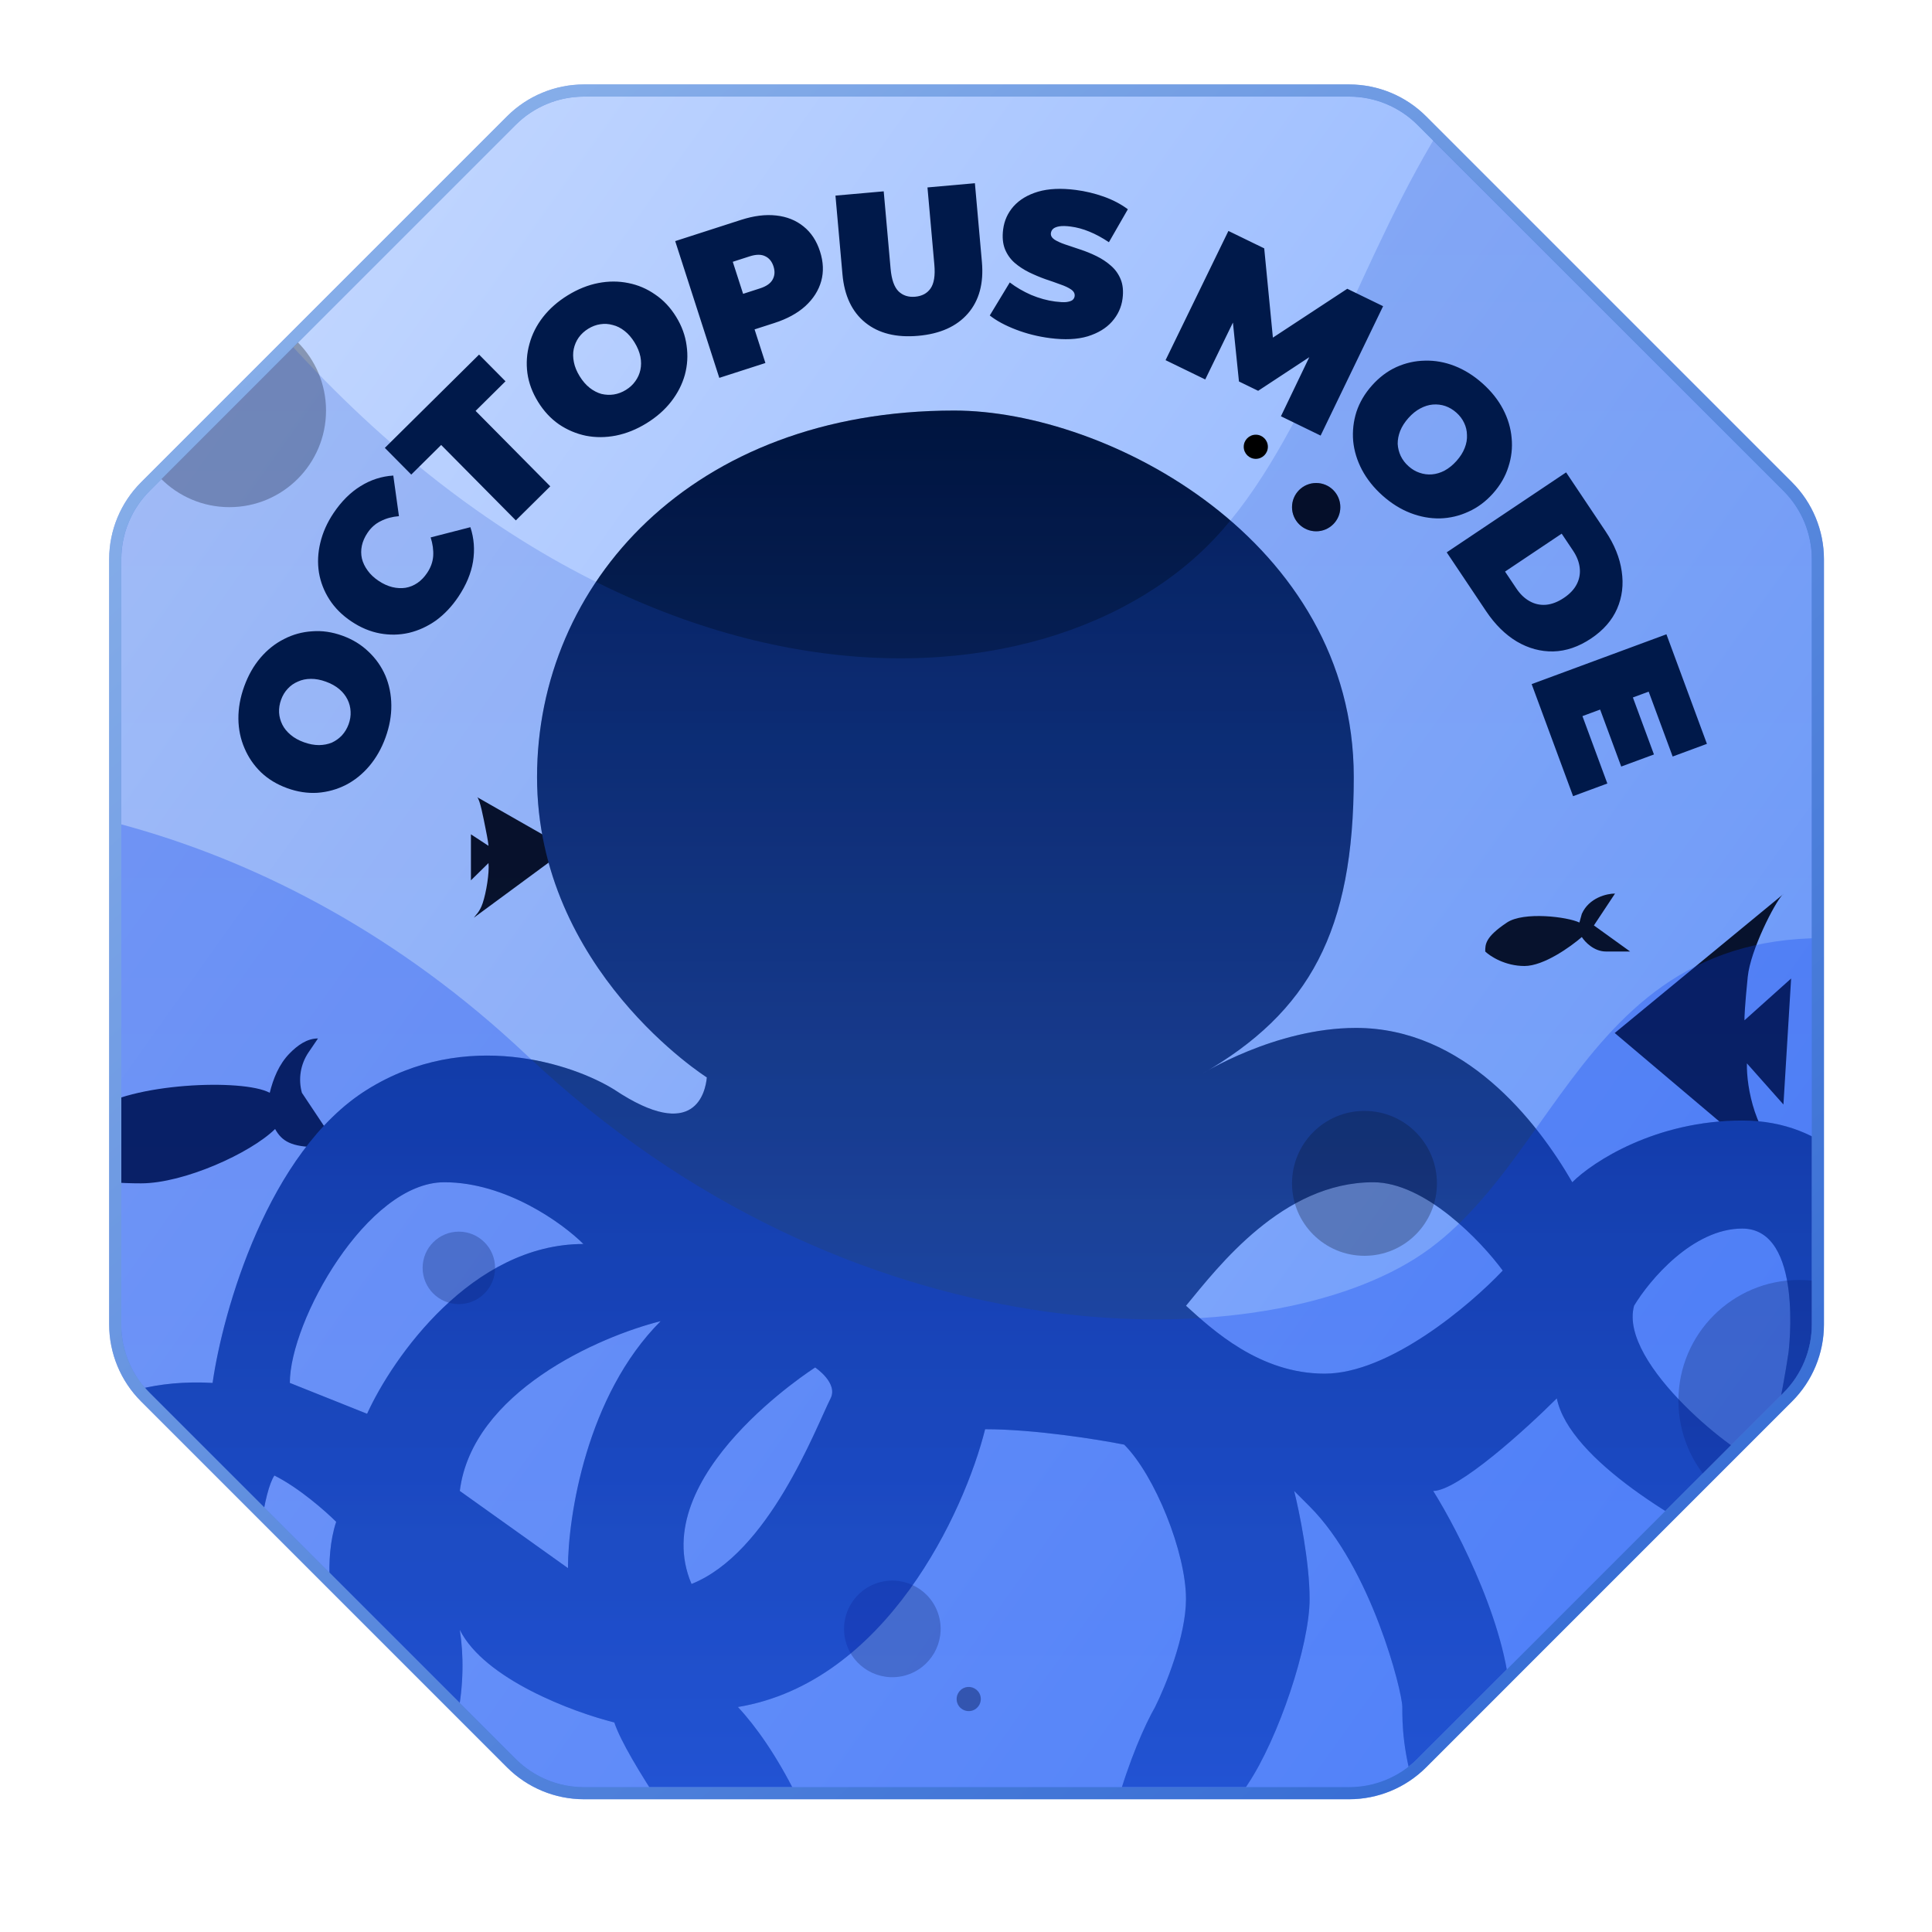
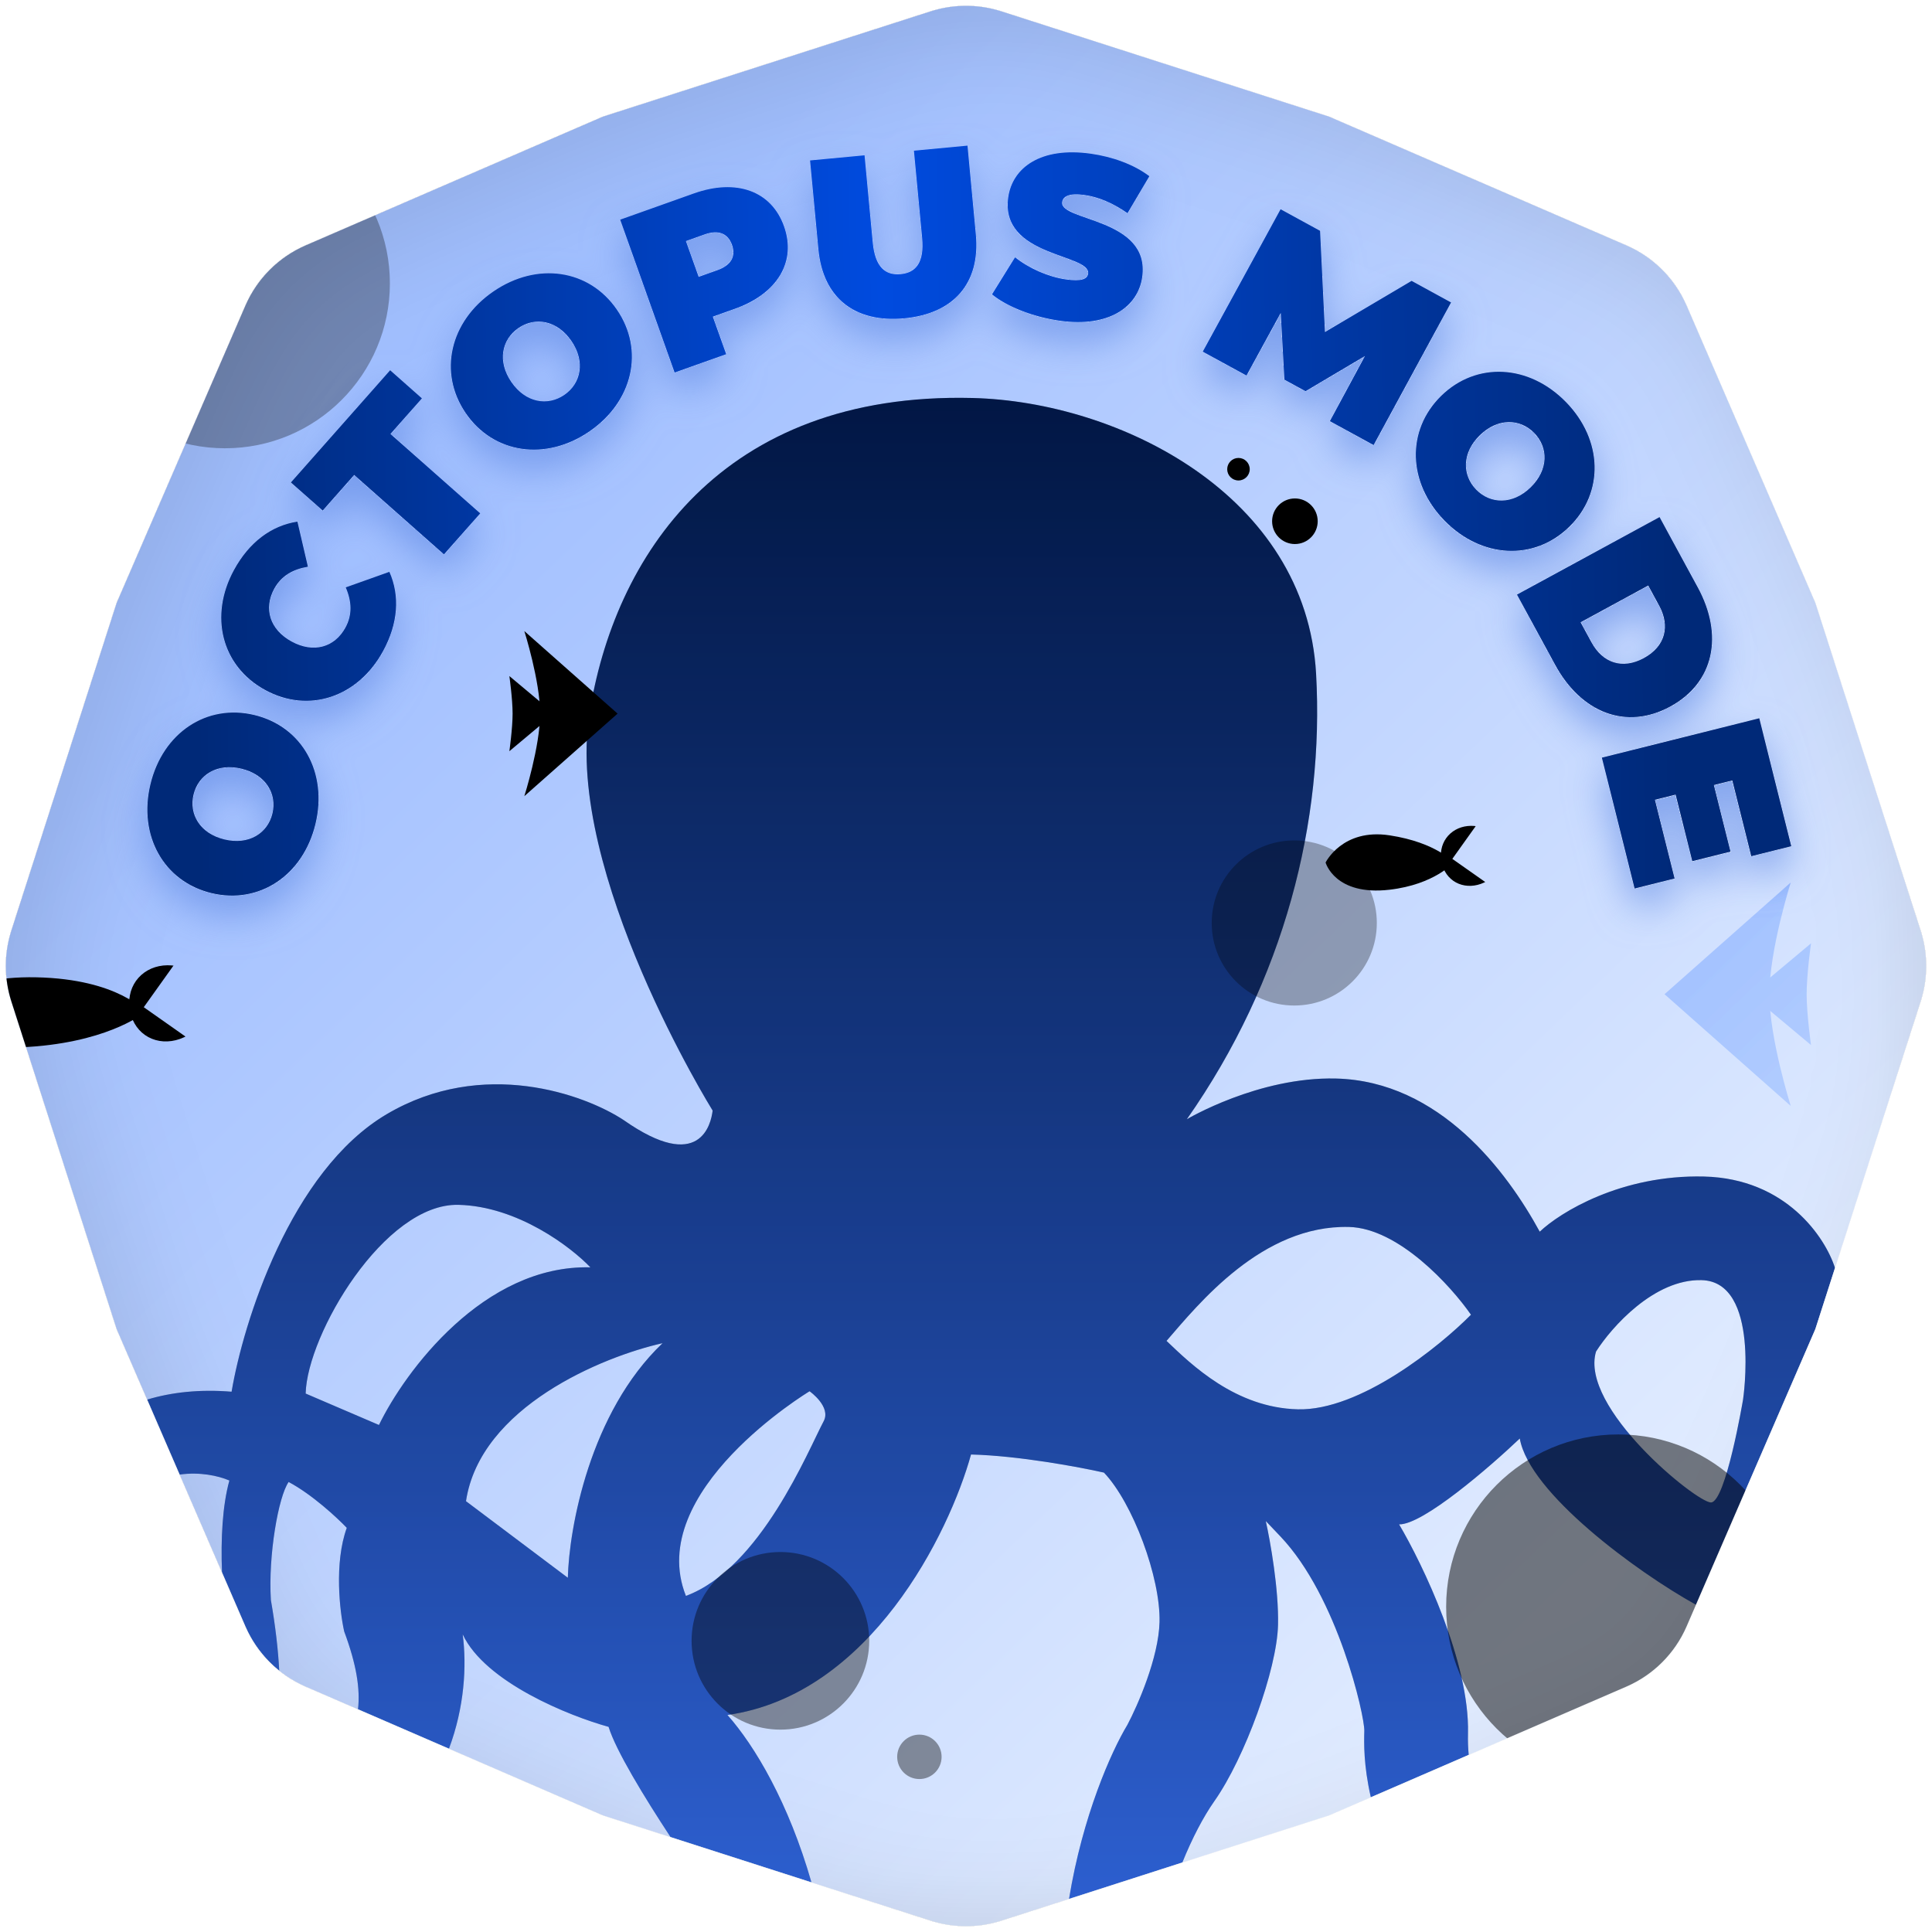
- <svg xmlns="http://www.w3.org/2000/svg" width="120" height="120" viewBox="0 0 120 120" fill="none">
-   <path d="M112.912 82.265C112.912 83.956 112.24 85.579 111.044 86.774L88.31 109.509C87.114 110.705 85.491 111.377 83.8 111.377L36.27 111.377C34.579 111.377 32.957 110.705 31.761 109.509L9.026 86.774C7.83 85.579 7.158 83.956 7.158 82.265L7.158 34.735C7.158 33.044 7.83 31.422 9.026 30.226L31.761 7.491C32.957 6.295 34.579 5.623 36.27 5.623L83.8 5.623C85.491 5.623 87.114 6.295 88.31 7.491L111.044 30.226C112.24 31.422 112.912 33.044 112.912 34.735L112.912 82.265Z" fill="url(#paint0_linear_2729_13445)" />
-   <path d="M112.912 82.265C112.912 83.956 112.24 85.579 111.044 86.774L88.31 109.509C87.114 110.705 85.491 111.377 83.8 111.377L36.27 111.377C34.579 111.377 32.957 110.705 31.761 109.509L9.026 86.774C7.83 85.579 7.158 83.956 7.158 82.265L7.158 34.735C7.158 33.044 7.83 31.422 9.026 30.226L31.761 7.491C32.957 6.295 34.579 5.623 36.27 5.623L83.8 5.623C85.491 5.623 87.114 6.295 88.31 7.491L111.044 30.226C112.24 31.422 112.912 33.044 112.912 34.735L112.912 82.265Z" stroke="#2F66D2" stroke-width="0.754" />
-   <path d="M112.912 82.265C112.912 83.956 112.24 85.579 111.044 86.774L88.31 109.509C87.114 110.705 85.491 111.377 83.8 111.377L36.27 111.377C34.579 111.377 32.957 110.705 31.761 109.509L9.026 86.774C7.83 85.579 7.158 83.956 7.158 82.265L7.158 34.735C7.158 33.044 7.83 31.422 9.026 30.226L31.761 7.491C32.957 6.295 34.579 5.623 36.27 5.623L83.8 5.623C85.491 5.623 87.114 6.295 88.31 7.491L111.044 30.226C112.24 31.422 112.912 33.044 112.912 34.735L112.912 82.265Z" stroke="url(#paint1_linear_2729_13445)" stroke-opacity="0.5" stroke-width="0.754" />
-   <mask id="mask0_2729_13445" style="mask-type:alpha" maskUnits="userSpaceOnUse" x="7" y="6" width="106" height="105">
-     <path d="M112.535 82.265C112.535 83.856 111.903 85.382 110.778 86.507L88.043 109.243C86.917 110.368 85.391 111 83.8 111L36.27 111C34.679 111 33.153 110.368 32.028 109.243L9.293 86.507C8.167 85.382 7.535 83.856 7.535 82.265L7.535 34.735C7.535 33.144 8.167 31.618 9.293 30.493L32.028 7.757C33.153 6.632 34.679 6 36.27 6L83.8 6C85.391 6 86.917 6.632 88.043 7.757L110.778 30.493C111.903 31.618 112.535 33.144 112.535 34.735L112.535 82.265Z" fill="url(#paint2_linear_2729_13445)" />
+ <svg xmlns="http://www.w3.org/2000/svg" width="200" height="200" viewBox="0 0 200 200" fill="none">
+   <g filter="url(#filter0_i_7931_2013)">
+     <path d="M96.329 1.18C98.716 0.413 101.284 0.413 103.671 1.18L137.59 12.079L168.354 25.403C171.153 26.615 173.385 28.847 174.597 31.645L187.921 62.41L198.82 96.329C199.587 98.716 199.587 101.284 198.82 103.671L187.921 137.59L174.597 168.354C173.385 171.153 171.153 173.385 168.354 174.597L137.59 187.921L103.671 198.82C101.284 199.587 98.716 199.587 96.329 198.82L62.41 187.921L31.645 174.597C28.847 173.385 26.615 171.153 25.403 168.354L12.079 137.59L1.18 103.671C0.413 101.284 0.413 98.716 1.18 96.329L12.079 62.41L25.403 31.645C26.615 28.847 28.847 26.615 31.645 25.403L62.41 12.079L96.329 1.18Z" fill="url(#paint0_linear_7931_2013)" />
+   </g>
+   <mask id="mask0_7931_2013" style="mask-type:alpha" maskUnits="userSpaceOnUse" x="0" y="0" width="200" height="200">
+     <path d="M96.329 1.18C98.716 0.413 101.284 0.413 103.671 1.18L137.59 12.079L168.354 25.403C171.153 26.615 173.385 28.847 174.597 31.645L187.921 62.41L198.82 96.329C199.587 98.716 199.587 101.284 198.82 103.671L187.921 137.59L174.597 168.354C173.385 171.153 171.153 173.385 168.354 174.597L137.59 187.921L103.671 198.82C101.284 199.587 98.716 199.587 96.329 198.82L62.41 187.921L31.645 174.597C28.847 173.385 26.615 171.153 25.403 168.354L12.079 137.59L1.18 103.671C0.413 101.284 0.413 98.716 1.18 96.329L12.079 62.41L25.403 31.645C26.615 28.847 28.847 26.615 31.645 25.403L62.41 12.079L96.329 1.18Z" fill="url(#paint1_linear_7931_2013)" />
  </mask>
-   <g mask="url(#mask0_2729_13445)">
-     <path d="M29.614 49.5C29.621 49.502 29.628 49.507 29.636 49.513L35.25 52.714L29.432 57C29.553 56.821 29.796 56.643 29.977 56.107C30.207 55.429 30.401 54.202 30.341 53.607L29.25 54.679V51.821L30.341 52.536C30.341 52.476 30.305 52.179 30.159 51.464C30.02 50.779 29.813 49.655 29.636 49.513L29.614 49.5Z" fill="black" style="mix-blend-mode:overlay" />
-     <path d="M110.785 55.52C110.763 55.53 110.737 55.552 110.706 55.585L100.292 64.162L112.194 74.225C111.933 73.792 112.031 72.811 111.009 72.055C109.02 70.583 108.47 67.541 108.504 66.048L110.773 68.603L111.25 60.776L108.353 63.373C108.344 63.225 108.373 62.477 108.555 60.678C108.726 58.991 110.235 56.079 110.706 55.585L110.785 55.52Z" fill="black" style="mix-blend-mode:overlay" />
-     <g style="mix-blend-mode:overlay">
-       <path d="M93.6 57.3C94.638 56.608 97.35 56.94 98.1 57.3L98.25 56.76C98.7 55.752 99.812 55.5 100.312 55.5L99 57.48L101.25 59.1H99.75C99 59.1 98.438 58.5 98.25 58.2C97.562 58.8 95.888 60 94.688 60C93.487 60 92.562 59.4 92.25 59.1C92.25 58.65 92.25 58.2 93.6 57.3Z" fill="black" />
+   <g mask="url(#mask0_7931_2013)">
+     <path d="M100.675 41.2C115.916 41.58 135.204 51.279 136.241 69.746C137.098 85.004 132.982 101.426 122.861 115.865C122.861 115.865 130.26 111.451 138.308 111.65C149.039 111.918 156.004 121.288 159.393 127.504C161.489 125.512 167.825 121.582 176.41 121.795C184.925 122.007 188.968 128.14 189.956 131.254L187.921 137.59L175.564 166.12C169.434 162.721 158.312 154.557 157.327 148.914C154.186 151.901 147.288 157.859 144.833 157.802C147.287 161.951 152.148 172.087 151.966 179.44C151.946 180.223 151.973 180.963 152.039 181.662L141.908 186.05C141.146 182.714 141.202 180.43 141.233 179.174C141.271 177.642 138.508 165.31 132.528 159.029L131.033 157.459C131.494 159.515 132.392 164.544 132.301 168.221C132.187 172.817 128.891 181.933 125.711 186.453C124.572 188.072 123.418 190.281 122.397 192.802L110.668 196.571C112.066 187.989 115.048 181.297 116.702 178.564C117.775 176.547 119.943 171.593 120.034 167.917C120.148 163.321 117.272 155.585 114.282 152.444C111.74 151.87 105.428 150.691 100.521 150.569C98.274 158.689 90.083 175.449 75.305 177.536C78.147 180.735 81.652 186.656 84 194.858L69.414 190.171C66.657 185.98 63.743 181.188 63.001 178.764C58.938 177.641 50.229 174.153 47.898 169.19C48.328 172.437 48.081 176.745 46.476 181.02L37.062 176.943C37.298 174.823 36.907 172.318 35.631 168.886C35.171 166.83 34.58 161.808 35.898 158.162C34.901 157.115 32.301 154.701 29.879 153.414C28.819 154.922 27.755 161.015 28.041 165.632C28.511 168.327 28.797 170.829 28.905 172.942C27.395 171.73 26.185 170.161 25.402 168.354L22.984 162.772C22.846 159.311 23.027 155.861 23.746 153.262C22.583 152.763 20.684 152.356 18.599 152.646L15.238 144.886C17.777 144.118 20.675 143.804 23.975 144.069C25.174 136.945 30.065 121.226 40.029 115.342C49.994 109.459 60.536 113.295 64.561 115.95C72.477 121.511 73.612 116.343 73.772 114.964C73.751 114.93 58.482 90.344 61 74.025C63.52 57.695 74.612 40.553 100.675 41.2ZM83.808 144.022C83.707 144.083 66.689 154.361 71.006 165.208C78.749 162.335 83.656 150.15 85.266 147.124C86.06 145.628 83.856 144.057 83.808 144.022ZM68.59 139.045C62.419 140.425 49.71 145.628 48.239 155.402L58.782 163.329C58.909 158.222 61.048 146.216 68.59 139.045ZM176.144 132.519C171.238 132.397 166.817 137.397 165.221 139.912C163.486 145.703 175.573 155.499 177.106 155.537C178.634 155.572 180.427 144.964 180.439 144.89C180.444 144.857 182.268 132.671 176.144 132.519ZM47.467 124.724C39.801 124.534 31.793 138.132 31.641 144.26L39.23 147.514C41.926 141.959 50.075 130.92 61.114 131.194C59.121 129.101 53.599 124.876 47.467 124.724ZM139.644 127.014C130.649 126.79 124.067 134.99 120.758 138.808C123.375 141.31 127.927 145.731 134.351 145.892C140.775 146.051 148.978 139.43 152.275 136.1C150.206 133.124 144.783 127.142 139.644 127.014Z" fill="url(#paint2_linear_7931_2013)" />
+     <path d="M100.675 41.2C115.916 41.58 135.204 51.279 136.241 69.746C137.098 85.004 132.982 101.426 122.861 115.865C122.861 115.865 130.26 111.451 138.308 111.65C149.039 111.918 156.004 121.288 159.393 127.504C161.489 125.512 167.825 121.582 176.41 121.795C184.925 122.007 188.968 128.14 189.956 131.254L187.921 137.59L175.564 166.12C169.434 162.721 158.312 154.557 157.327 148.914C154.186 151.901 147.288 157.859 144.833 157.802C147.287 161.951 152.148 172.087 151.966 179.44C151.946 180.223 151.973 180.963 152.039 181.662L141.908 186.05C141.146 182.714 141.202 180.43 141.233 179.174C141.271 177.642 138.508 165.31 132.528 159.029L131.033 157.459C131.494 159.515 132.392 164.544 132.301 168.221C132.187 172.817 128.891 181.933 125.711 186.453C124.572 188.072 123.418 190.281 122.397 192.802L110.668 196.571C112.066 187.989 115.048 181.297 116.702 178.564C117.775 176.547 119.943 171.593 120.034 167.917C120.148 163.321 117.272 155.585 114.282 152.444C111.74 151.87 105.428 150.691 100.521 150.569C98.274 158.689 90.083 175.449 75.305 177.536C78.147 180.735 81.652 186.656 84 194.858L69.414 190.171C66.657 185.98 63.743 181.188 63.001 178.764C58.938 177.641 50.229 174.153 47.898 169.19C48.328 172.437 48.081 176.745 46.476 181.02L37.062 176.943C37.298 174.823 36.907 172.318 35.631 168.886C35.171 166.83 34.58 161.808 35.898 158.162C34.901 157.115 32.301 154.701 29.879 153.414C28.819 154.922 27.755 161.015 28.041 165.632C28.511 168.327 28.797 170.829 28.905 172.942C27.395 171.73 26.185 170.161 25.402 168.354L22.984 162.772C22.846 159.311 23.027 155.861 23.746 153.262C22.583 152.763 20.684 152.356 18.599 152.646L15.238 144.886C17.777 144.118 20.675 143.804 23.975 144.069C25.174 136.945 30.065 121.226 40.029 115.342C49.994 109.459 60.536 113.295 64.561 115.95C72.477 121.511 73.612 116.343 73.772 114.964C73.751 114.93 58.482 90.344 61 74.025C63.52 57.695 74.612 40.553 100.675 41.2ZM83.808 144.022C83.707 144.083 66.689 154.361 71.006 165.208C78.749 162.335 83.656 150.15 85.266 147.124C86.06 145.628 83.856 144.057 83.808 144.022ZM68.59 139.045C62.419 140.425 49.71 145.628 48.239 155.402L58.782 163.329C58.909 158.222 61.048 146.216 68.59 139.045ZM176.144 132.519C171.238 132.397 166.817 137.397 165.221 139.912C163.486 145.703 175.573 155.499 177.106 155.537C178.634 155.572 180.427 144.964 180.439 144.89C180.444 144.857 182.268 132.671 176.144 132.519ZM47.467 124.724C39.801 124.534 31.793 138.132 31.641 144.26L39.23 147.514C41.926 141.959 50.075 130.92 61.114 131.194C59.121 129.101 53.599 124.876 47.467 124.724ZM139.644 127.014C130.649 126.79 124.067 134.99 120.758 138.808C123.375 141.31 127.927 145.731 134.351 145.892C140.775 146.051 148.978 139.43 152.275 136.1C150.206 133.124 144.783 127.142 139.644 127.014Z" fill="black" fill-opacity="0.2" style="mix-blend-mode:soft-light" />
+     <g filter="url(#filter1_d_7931_2013)">
+       <path d="M32.656 85.295C31.374 90.615 26.842 93.645 21.895 92.453C16.949 91.261 14.295 86.499 15.577 81.179C16.859 75.859 21.391 72.829 26.338 74.021C31.284 75.213 33.938 79.975 32.656 85.295ZM28.2 84.221C28.689 82.191 27.543 80.187 24.999 79.574C22.456 78.961 20.523 80.223 20.033 82.253C19.544 84.283 20.691 86.287 23.234 86.9C25.777 87.513 27.71 86.251 28.2 84.221ZM39.644 67.421C37.055 72.16 31.976 73.898 27.448 71.424C22.92 68.951 21.638 63.738 24.227 58.999C25.803 56.113 28.099 54.414 30.788 53.996L31.875 58.665C30.308 58.93 29.112 59.617 28.387 60.944C27.26 63.008 27.933 65.18 30.186 66.412C32.44 67.643 34.632 67.035 35.759 64.971C36.484 63.644 36.416 62.267 35.792 60.805L40.308 59.197C41.41 61.686 41.22 64.536 39.644 67.421ZM45.959 57.386L36.665 49.166L33.406 52.851L30.116 49.941L40.388 38.328L43.678 41.238L40.418 44.923L49.712 53.144L45.959 57.386ZM61.011 44.662C56.499 47.757 51.103 46.977 48.225 42.781C45.346 38.586 46.56 33.271 51.073 30.175C55.585 27.079 60.981 27.86 63.859 32.055C66.737 36.251 65.523 41.566 61.011 44.662ZM58.418 40.882C60.14 39.7 60.629 37.444 59.149 35.287C57.669 33.13 55.388 32.774 53.666 33.955C51.944 35.136 51.455 37.393 52.935 39.55C54.415 41.707 56.696 42.063 58.418 40.882ZM71.822 20.027C76.231 18.457 79.856 19.765 81.16 23.428C82.464 27.091 80.481 30.395 76.072 31.965L73.789 32.778L75.173 36.667L69.837 38.566L64.203 22.739L71.822 20.027ZM74.268 27.971C75.738 27.447 76.189 26.497 75.779 25.344C75.368 24.191 74.418 23.739 72.948 24.262L71.004 24.955L72.324 28.663L74.268 27.971ZM93.614 32.951C88.477 33.434 85.194 30.826 84.722 25.808L83.858 16.608L89.497 16.078L90.346 25.11C90.586 27.667 91.656 28.531 93.233 28.383C94.81 28.234 95.7 27.186 95.459 24.63L94.61 15.598L100.154 15.076L101.019 24.276C101.49 29.294 98.751 32.468 93.614 32.951ZM109.704 33.2C106.924 32.809 104.216 31.726 102.696 30.471L105.077 26.637C106.515 27.784 108.523 28.672 110.353 28.929C111.945 29.153 112.563 28.9 112.643 28.33C112.936 26.238 103.502 26.633 104.373 20.43C104.807 17.341 107.752 15.185 112.909 15.91C115.143 16.224 117.382 17.023 118.98 18.241L116.721 22.068C115.198 21.006 113.71 20.385 112.261 20.181C110.621 19.951 110.031 20.353 109.951 20.923C109.67 22.919 119.102 22.548 118.24 28.68C117.813 31.722 114.862 33.925 109.704 33.2ZM142.197 46.072L137.669 43.597L141.3 36.856L135.152 40.497L132.961 39.3L132.582 32.391L129.035 38.876L124.508 36.401L132.567 21.66L136.653 23.894L137.159 34.374L146.129 29.075L150.214 31.309L142.197 46.072ZM149.538 53.895C145.714 49.981 145.556 44.531 149.195 40.975C152.834 37.419 158.279 37.703 162.103 41.616C165.928 45.53 166.085 50.98 162.446 54.536C158.807 58.092 153.362 57.808 149.538 53.895ZM152.817 50.691C154.276 52.184 156.583 52.279 158.454 50.45C160.325 48.622 160.284 46.313 158.825 44.82C157.365 43.327 155.058 43.232 153.187 45.06C151.316 46.889 151.357 49.197 152.817 50.691ZM157.037 61.553L171.797 53.529L175.752 60.803C178.434 65.737 177.476 70.656 172.9 73.144C168.325 75.631 163.675 73.761 160.992 68.827L157.037 61.553ZM163.622 64.42L164.757 66.507C165.892 68.595 167.916 69.352 170.172 68.126C172.428 66.899 172.892 64.789 171.758 62.701L170.623 60.614L163.622 64.42ZM171.318 82.795L173.356 90.944L169.212 91.981L165.823 78.43L182.121 74.354L185.434 87.602L181.29 88.638L179.328 80.792L177.419 81.27L179.142 88.161L175.184 89.151L173.46 82.26L171.318 82.795Z" fill="url(#paint3_linear_7931_2013)" />
    </g>
    <g style="mix-blend-mode:overlay">
-       <circle cx="81.75" cy="31.5" r="1.5" fill="black" />
+       <path d="M63.932 73.874L54.278 65.328C54.278 65.328 55.911 70.476 55.911 73.874C55.911 77.272 54.278 82.42 54.278 82.42L63.932 73.874Z" fill="black" />
+       <path d="M57.376 73.875L52.73 69.986C52.73 69.986 53.064 72.35 53.064 73.875C53.064 75.399 52.73 77.764 52.73 77.764L57.376 73.875Z" fill="black" />
+     </g>
+     <circle cx="23.293" cy="29.337" r="17.068" fill="black" fill-opacity="0.3" />
+     <circle cx="80.787" cy="169.858" r="9.194" fill="black" fill-opacity="0.4" />
+     <circle cx="133.982" cy="95.546" r="8.546" fill="black" fill-opacity="0.3" />
+     <circle cx="134.048" cy="53.959" r="2.36" fill="black" />
+     <circle cx="128.206" cy="48.572" r="1.166" fill="black" />
+     <circle cx="95.175" cy="181.867" r="2.299" fill="black" fill-opacity="0.4" />
+     <circle cx="167.542" cy="166.329" r="17.837" fill="black" fill-opacity="0.5" />
+     <g style="mix-blend-mode:overlay">
+       <path d="M150.479 89.288C150.479 89.288 148.513 91.559 143.852 92.103C138.182 92.764 137.225 89.288 137.225 89.288C137.225 89.288 138.961 85.725 143.852 86.474C148.743 87.222 150.479 89.288 150.479 89.288Z" fill="black" />
+       <mask id="mask1_7931_2013" style="mask-type:alpha" maskUnits="userSpaceOnUse" x="145" y="82" width="10" height="11">
+         <path d="M145.814 91.376L152.206 82.42L154.042 83.73L147.65 92.686L145.814 91.376Z" fill="black" />
+       </mask>
+       <g mask="url(#mask1_7931_2013)">
+         <path d="M154.606 86.245C153.811 85.677 152.848 85.413 151.93 85.51C151.012 85.607 150.214 86.058 149.71 86.763C149.207 87.468 149.041 88.369 149.247 89.269C149.454 90.169 150.017 90.993 150.812 91.561L152.709 88.903L154.606 86.245Z" fill="black" />
+       </g>
+       <mask id="mask2_7931_2013" style="mask-type:alpha" maskUnits="userSpaceOnUse" x="145" y="86" width="11" height="9">
+         <path d="M145.246 88.138L154.217 94.449L155.541 92.567L146.57 86.256L145.246 88.138Z" fill="black" />
+       </mask>
+       <g mask="url(#mask2_7931_2013)">
+         <path d="M155.267 89.978C154.693 90.793 153.863 91.377 152.958 91.602C152.053 91.827 151.148 91.675 150.442 91.178C149.736 90.681 149.286 89.881 149.192 88.953C149.099 88.025 149.368 87.046 149.941 86.231L152.604 88.105L155.267 89.978Z" fill="black" />
+       </g>
    </g>
    <g style="mix-blend-mode:overlay">
-       <circle cx="81.75" cy="31.5" r="1.5" fill="black" fill-opacity="0.3" />
+       <path d="M15.055 104.743C15.055 104.743 11.71 107.626 3.781 108.315C-5.864 109.155 -7.492 104.743 -7.492 104.743C-7.492 104.743 -4.734 100.981 3.781 101.171C12.296 101.361 15.055 104.743 15.055 104.743Z" fill="black" />
+       <mask id="mask3_7931_2013" style="mask-type:alpha" maskUnits="userSpaceOnUse" x="9" y="96" width="11" height="14">
+         <path d="M9.134 107.393L17.246 96.027L19.576 97.69L11.465 109.056L9.134 107.393Z" fill="black" />
+       </mask>
+       <g mask="url(#mask3_7931_2013)">
+         <path d="M20.292 100.882C19.283 100.161 18.061 99.826 16.896 99.949C15.731 100.072 14.718 100.644 14.079 101.539C13.441 102.434 13.229 103.578 13.492 104.72C13.754 105.862 14.468 106.908 15.477 107.628L17.885 104.255L20.292 100.882Z" fill="black" />
+       </g>
+       <mask id="mask4_7931_2013" style="mask-type:alpha" maskUnits="userSpaceOnUse" x="8" y="100" width="14" height="12">
+         <path d="M8.411 103.283L19.796 111.293L21.477 108.905L10.091 100.895L8.411 103.283Z" fill="black" />
+       </mask>
+       <g mask="url(#mask4_7931_2013)">
+         <path d="M21.128 105.619C20.401 106.653 19.347 107.395 18.199 107.68C17.05 107.966 15.902 107.772 15.005 107.142C14.109 106.511 13.539 105.496 13.42 104.319C13.301 103.141 13.643 101.899 14.37 100.864L17.749 103.241L21.128 105.619Z" fill="black" />
+       </g>
    </g>
-     <g style="mix-blend-mode:overlay">
-       <circle cx="14.25" cy="25.5" r="6" fill="black" fill-opacity="0.3" />
-     </g>
-     <g style="mix-blend-mode:overlay">
-       <circle cx="60.169" cy="105.53" r="0.75" transform="rotate(-15 60.1686 105.53)" fill="black" fill-opacity="0.3" />
-     </g>
-     <g style="mix-blend-mode:overlay">
-       <circle cx="78" cy="27.75" r="0.75" fill="black" />
-     </g>
-     <g style="mix-blend-mode:overlay">
-       <path d="M5.762 69C8.067 67.27 15.088 66.975 16.754 67.875C16.973 66.984 17.33 66.11 17.967 65.45C18.479 64.919 19.074 64.5 19.751 64.5L19.163 65.365C18.664 66.101 18.514 67.019 18.752 67.875L21.75 72.375C21.334 72.375 21.417 71.25 19.751 71.25C18.086 71.25 17.503 70.875 17.087 70.125C15.56 71.625 11.424 73.5 8.76 73.5C6.095 73.5 4.457 73.125 3.764 72.375C3.764 71.25 3.457 70.73 5.762 69Z" fill="black" />
-     </g>
-     <path fill-rule="evenodd" clip-rule="evenodd" d="M59.269 25.5C68.809 25.501 84.085 33.581 84.085 48.264C84.085 57.824 81.342 62.87 74.624 66.722C74.624 66.722 79.183 63.846 84.221 63.846C90.938 63.846 95.44 69.598 97.657 73.432C98.937 72.154 102.84 69.598 108.213 69.598C113.587 69.598 116.211 73.433 116.85 75.35C117.17 76.308 117.81 78.801 117.81 81.102C117.81 83.402 116.531 88.451 115.891 90.688C117.811 90.049 122.033 88.003 123.568 84.936C125.488 81.102 126.447 79.184 127.407 78.226C128.175 77.459 129.007 77.906 129.326 78.226C129.646 78.546 130.093 79.569 129.326 81.102C128.367 83.019 123.567 96.439 113.012 96.44C112.052 98.357 109.557 102.767 107.254 105.068C104.375 107.943 100.537 111.776 99.576 110.82C98.616 109.861 98.616 108.902 100.536 106.985C102.456 105.067 108.213 98.357 108.213 96.44C104.694 94.842 97.465 90.688 96.697 86.853C94.778 88.77 90.556 92.603 89.019 92.605C90.619 95.162 93.818 101.425 93.818 106.026C93.818 111.778 97.657 113.695 99.576 114.654C101.497 115.612 108.214 115.613 111.092 115.613C113.395 115.613 113.971 116.891 113.971 117.53C113.971 118.489 111.859 120.406 103.415 120.406C92.859 120.406 89.02 114.654 88.06 111.778C87.1 108.902 87.1 106.985 87.1 106.026C87.1 105.068 85.18 97.399 81.342 93.564L80.382 92.605C80.702 93.884 81.342 97.015 81.342 99.316C81.342 102.192 79.422 107.943 77.503 110.82C75.584 113.695 73.664 119.447 73.664 124.241C73.664 129.034 74.624 136.703 76.543 140.538C78.463 144.372 81.342 149.165 81.342 150.124C81.342 151.082 81.341 152.041 80.382 152.041C79.422 152.041 77.503 150.124 75.584 147.248C73.664 144.372 67.906 131.91 67.906 122.323C67.906 114.654 70.465 108.263 71.745 106.026C72.385 104.748 73.664 101.616 73.664 99.316C73.664 96.44 71.745 91.647 69.826 89.729C68.226 89.41 64.259 88.771 61.188 88.771C59.909 93.883 55.046 104.492 45.833 106.026C50.312 110.82 57.541 125.775 50.632 147.248C49.992 149.165 48.328 152.998 46.793 153C45.257 153 45.513 151.083 45.833 150.124C47.113 146.928 49.48 138.812 48.712 131.91C47.945 125.008 45.833 119.448 44.874 117.53C42.954 114.974 38.924 109.286 38.156 106.985C35.596 106.346 30.094 104.3 28.559 101.233C29.518 107.304 26.831 119.447 8.405 119.447C6.806 119.447 3.607 119.256 3.607 118.489C3.607 117.53 3.607 116.572 6.486 116.571C9.366 116.571 18.002 113.695 19.922 110.82C21.841 107.944 22.8 106.026 20.881 101.233C20.561 99.955 20.114 96.823 20.881 94.523C20.241 93.883 18.578 92.413 17.043 91.647C16.403 92.606 15.832 96.433 16.083 99.316C17.042 104.108 17.042 107.942 16.083 107.944C15.124 107.944 15.123 107.943 14.163 105.068C13.204 102.192 12.244 95.481 13.204 91.647C11.604 91.008 7.829 90.689 5.526 94.523C2.647 99.316 1.687 102.192 1.687 104.109C1.687 106.026 1.687 110.818 -0.232 110.82C-1.767 110.819 -2.151 108.902 -2.151 107.944C-2.791 100.275 -0.615 85.128 13.204 85.895C13.843 81.421 16.659 71.515 22.801 67.68C28.942 63.847 35.597 66.083 38.156 67.68C43.193 71.035 43.824 67.785 43.903 66.92C43.903 66.92 33.357 60.254 33.357 48.264C33.357 36.275 42.956 25.5 59.269 25.5ZM50.632 84.936C50.632 84.936 40.075 91.647 42.952 98.383C47.752 96.467 50.632 88.771 51.591 86.853C52.066 85.905 50.662 84.957 50.632 84.936ZM41.035 82.06C37.196 83.019 29.327 86.47 28.559 92.605L35.277 97.398C35.277 94.203 36.428 86.662 41.035 82.06ZM108.213 76.308C105.142 76.308 102.455 79.504 101.495 81.102C100.5 84.75 108.213 90.688 109.173 90.688C110.132 90.686 111.092 83.977 111.092 83.977C111.095 83.957 112.046 76.309 108.213 76.308ZM27.599 73.432C22.801 73.432 18.002 82.06 18.002 85.895L22.801 87.812C24.4 84.297 29.327 77.267 36.236 77.267C34.957 75.989 31.438 73.433 27.599 73.432ZM85.295 73.432C79.665 73.432 75.675 78.663 73.664 81.102C75.34 82.626 78.256 85.32 82.277 85.32C86.299 85.32 91.327 81.052 93.338 78.918C91.998 77.09 88.512 73.433 85.295 73.432Z" fill="url(#paint3_linear_2729_13445)" />
-     <path fill-rule="evenodd" clip-rule="evenodd" d="M59.269 25.5C68.809 25.501 84.085 33.581 84.085 48.264C84.085 57.824 81.342 62.87 74.624 66.722C74.624 66.722 79.183 63.846 84.221 63.846C90.938 63.846 95.44 69.598 97.657 73.432C98.937 72.154 102.84 69.598 108.213 69.598C113.587 69.598 116.211 73.433 116.85 75.35C117.17 76.308 117.81 78.801 117.81 81.102C117.81 83.402 116.531 88.451 115.891 90.688C117.811 90.049 122.033 88.003 123.568 84.936C125.488 81.102 126.447 79.184 127.407 78.226C128.175 77.459 129.007 77.906 129.326 78.226C129.646 78.546 130.093 79.569 129.326 81.102C128.367 83.019 123.567 96.439 113.012 96.44C112.052 98.357 109.557 102.767 107.254 105.068C104.375 107.943 100.537 111.776 99.576 110.82C98.616 109.861 98.616 108.902 100.536 106.985C102.456 105.067 108.213 98.357 108.213 96.44C104.694 94.842 97.465 90.688 96.697 86.853C94.778 88.77 90.556 92.603 89.019 92.605C90.619 95.162 93.818 101.425 93.818 106.026C93.818 111.778 97.657 113.695 99.576 114.654C101.497 115.612 108.214 115.613 111.092 115.613C113.395 115.613 113.971 116.891 113.971 117.53C113.971 118.489 111.859 120.406 103.415 120.406C92.859 120.406 89.02 114.654 88.06 111.778C87.1 108.902 87.1 106.985 87.1 106.026C87.1 105.068 85.18 97.399 81.342 93.564L80.382 92.605C80.702 93.884 81.342 97.015 81.342 99.316C81.342 102.192 79.422 107.943 77.503 110.82C75.584 113.695 73.664 119.447 73.664 124.241C73.664 129.034 74.624 136.703 76.543 140.538C78.463 144.372 81.342 149.165 81.342 150.124C81.342 151.082 81.341 152.041 80.382 152.041C79.422 152.041 77.503 150.124 75.584 147.248C73.664 144.372 67.906 131.91 67.906 122.323C67.906 114.654 70.465 108.263 71.745 106.026C72.385 104.748 73.664 101.616 73.664 99.316C73.664 96.44 71.745 91.647 69.826 89.729C68.226 89.41 64.259 88.771 61.188 88.771C59.909 93.883 55.046 104.492 45.833 106.026C50.312 110.82 57.541 125.775 50.632 147.248C49.992 149.165 48.328 152.998 46.793 153C45.257 153 45.513 151.083 45.833 150.124C47.113 146.928 49.48 138.812 48.712 131.91C47.945 125.008 45.833 119.448 44.874 117.53C42.954 114.974 38.924 109.286 38.156 106.985C35.596 106.346 30.094 104.3 28.559 101.233C29.518 107.304 26.831 119.447 8.405 119.447C6.806 119.447 3.607 119.256 3.607 118.489C3.607 117.53 3.607 116.572 6.486 116.571C9.366 116.571 18.002 113.695 19.922 110.82C21.841 107.944 22.8 106.026 20.881 101.233C20.561 99.955 20.114 96.823 20.881 94.523C20.241 93.883 18.578 92.413 17.043 91.647C16.403 92.606 15.832 96.433 16.083 99.316C17.042 104.108 17.042 107.942 16.083 107.944C15.124 107.944 15.123 107.943 14.163 105.068C13.204 102.192 12.244 95.481 13.204 91.647C11.604 91.008 7.829 90.689 5.526 94.523C2.647 99.316 1.687 102.192 1.687 104.109C1.687 106.026 1.687 110.818 -0.232 110.82C-1.767 110.819 -2.151 108.902 -2.151 107.944C-2.791 100.275 -0.615 85.128 13.204 85.895C13.843 81.421 16.659 71.515 22.801 67.68C28.942 63.847 35.597 66.083 38.156 67.68C43.193 71.035 43.824 67.785 43.903 66.92C43.903 66.92 33.357 60.254 33.357 48.264C33.357 36.275 42.956 25.5 59.269 25.5ZM50.632 84.936C50.632 84.936 40.075 91.647 42.952 98.383C47.752 96.467 50.632 88.771 51.591 86.853C52.066 85.905 50.662 84.957 50.632 84.936ZM41.035 82.06C37.196 83.019 29.327 86.47 28.559 92.605L35.277 97.398C35.277 94.203 36.428 86.662 41.035 82.06ZM108.213 76.308C105.142 76.308 102.455 79.504 101.495 81.102C100.5 84.75 108.213 90.688 109.173 90.688C110.132 90.686 111.092 83.977 111.092 83.977C111.095 83.957 112.046 76.309 108.213 76.308ZM27.599 73.432C22.801 73.432 18.002 82.06 18.002 85.895L22.801 87.812C24.4 84.297 29.327 77.267 36.236 77.267C34.957 75.989 31.438 73.433 27.599 73.432ZM85.295 73.432C79.665 73.432 75.675 78.663 73.664 81.102C75.34 82.626 78.256 85.32 82.277 85.32C86.299 85.32 91.327 81.052 93.338 78.918C91.998 77.09 88.512 73.433 85.295 73.432Z" fill="black" fill-opacity="0.2" style="mix-blend-mode:soft-light" />
-     <g style="mix-blend-mode:overlay">
-       <circle cx="84.75" cy="73.5" r="4.5" fill="black" fill-opacity="0.3" />
-     </g>
-     <g style="mix-blend-mode:overlay">
-       <circle cx="111.75" cy="87" r="7.5" fill="black" fill-opacity="0.3" />
-     </g>
-     <g style="mix-blend-mode:overlay">
-       <circle cx="28.5" cy="78.75" r="2.25" fill="black" fill-opacity="0.3" />
-     </g>
-     <g style="mix-blend-mode:overlay">
-       <circle cx="55.424" cy="101.174" r="3" transform="rotate(-15 55.4242 101.174)" fill="black" fill-opacity="0.3" />
-     </g>
-     <g style="mix-blend-mode:overlay">
-       <circle cx="60.169" cy="105.53" r="0.75" transform="rotate(-15 60.1686 105.53)" fill="black" fill-opacity="0.3" />
-     </g>
-     <path d="M32.717 65.542C16.665 50.384 -1.283 48.7 -8.25 49.753C2.898 74.664 26.196 124.909 30.209 126.593C35.225 128.698 128.029 132.909 130.537 128.698C132.543 125.33 140.848 83.786 144.75 63.435C143.914 63.786 137.894 63.435 120.504 59.224C98.766 53.961 97.93 71.856 87.897 78.172C77.865 84.488 52.783 84.49 32.717 65.542Z" fill="#0038EF" fill-opacity="0.3" />
-     <path d="M9.947 11.114C-8.939 -16.395 -30.053 -19.452 -38.25 -17.541C-25.135 27.669 2.275 118.853 6.996 121.91C12.898 125.73 122.078 133.372 125.029 125.73C127.389 119.617 137.16 44.223 141.75 7.29C140.766 7.926 133.684 7.29 113.225 -0.352C87.652 -9.903 86.668 22.572 74.865 34.034C63.062 45.496 33.553 45.5 9.947 11.114Z" fill="url(#paint4_linear_2729_13445)" fill-opacity="0.2" />
  </g>
-   <path d="M23.945 45.808C23.699 46.488 23.362 47.08 22.935 47.585C22.511 48.083 22.027 48.472 21.482 48.754C20.929 49.033 20.341 49.196 19.719 49.242C19.099 49.28 18.474 49.184 17.843 48.956C17.203 48.724 16.662 48.397 16.218 47.975C15.77 47.541 15.426 47.041 15.188 46.476C14.941 45.908 14.814 45.297 14.807 44.643C14.802 43.982 14.923 43.311 15.169 42.632C15.418 41.945 15.754 41.352 16.178 40.855C16.602 40.358 17.091 39.969 17.644 39.691C18.189 39.409 18.771 39.249 19.39 39.211C20.004 39.162 20.631 39.253 21.271 39.485C21.902 39.713 22.442 40.044 22.891 40.478C23.343 40.903 23.692 41.4 23.938 41.968C24.176 42.534 24.299 43.143 24.306 43.797C24.314 44.45 24.193 45.121 23.945 45.808ZM21.655 44.98C21.75 44.716 21.791 44.455 21.776 44.196C21.764 43.93 21.7 43.681 21.585 43.449C21.465 43.207 21.294 42.991 21.073 42.803C20.844 42.611 20.566 42.456 20.238 42.338C19.91 42.219 19.601 42.162 19.311 42.165C19.012 42.166 18.743 42.222 18.504 42.334C18.259 42.435 18.047 42.584 17.867 42.782C17.69 42.971 17.554 43.197 17.459 43.461C17.363 43.725 17.322 43.99 17.334 44.256C17.348 44.515 17.416 44.765 17.536 45.008C17.651 45.239 17.823 45.45 18.052 45.642C18.273 45.83 18.548 45.984 18.875 46.102C19.203 46.221 19.516 46.28 19.815 46.28C20.105 46.276 20.373 46.224 20.617 46.123C20.857 46.011 21.065 45.86 21.242 45.671C21.422 45.474 21.559 45.243 21.655 44.98ZM28.47 37.065C28.073 37.658 27.612 38.147 27.088 38.533C26.561 38.906 25.999 39.164 25.403 39.307C24.811 39.442 24.209 39.454 23.599 39.342C22.989 39.229 22.398 38.982 21.826 38.598C21.253 38.215 20.8 37.763 20.464 37.241C20.128 36.719 19.91 36.159 19.81 35.56C19.715 34.954 19.743 34.338 19.895 33.714C20.045 33.078 20.319 32.463 20.716 31.87C21.204 31.143 21.762 30.585 22.39 30.198C23.022 29.803 23.702 29.583 24.428 29.538L24.779 32.06C24.357 32.094 23.982 32.196 23.654 32.365C23.324 32.522 23.047 32.766 22.825 33.098C22.65 33.36 22.534 33.625 22.476 33.893C22.419 34.162 22.42 34.428 22.478 34.692C22.541 34.95 22.661 35.199 22.837 35.439C23.006 35.675 23.232 35.888 23.515 36.077C23.797 36.267 24.083 36.397 24.373 36.468C24.656 36.535 24.928 36.549 25.19 36.509C25.456 36.463 25.703 36.362 25.93 36.207C26.156 36.052 26.357 35.843 26.532 35.582C26.755 35.25 26.879 34.904 26.906 34.543C26.93 34.171 26.878 33.783 26.749 33.38L29.216 32.745C29.443 33.429 29.498 34.142 29.38 34.882C29.261 35.61 28.957 36.337 28.47 37.065ZM32.039 32.323L27.402 27.638L25.544 29.477L23.903 27.819L29.756 22.024L31.398 23.682L29.54 25.521L34.178 30.206L32.039 32.323ZM40.154 26.291C39.539 26.67 38.907 26.925 38.258 27.055C37.617 27.18 36.995 27.183 36.393 27.065C35.787 26.939 35.226 26.701 34.71 26.35C34.201 25.994 33.771 25.53 33.419 24.958C33.062 24.379 32.842 23.786 32.758 23.179C32.676 22.561 32.718 21.956 32.884 21.365C33.044 20.767 33.325 20.21 33.726 19.694C34.134 19.173 34.646 18.723 35.261 18.344C35.883 17.961 36.515 17.706 37.157 17.581C37.798 17.456 38.422 17.456 39.029 17.581C39.631 17.7 40.186 17.937 40.694 18.293C41.206 18.637 41.64 19.098 41.996 19.677C42.348 20.249 42.565 20.844 42.646 21.463C42.735 22.077 42.699 22.683 42.538 23.281C42.373 23.872 42.09 24.426 41.689 24.942C41.288 25.458 40.777 25.908 40.154 26.291ZM38.877 24.218C39.116 24.071 39.31 23.891 39.459 23.68C39.616 23.464 39.721 23.229 39.775 22.976C39.832 22.712 39.832 22.437 39.776 22.152C39.716 21.86 39.595 21.565 39.412 21.268C39.229 20.971 39.023 20.734 38.794 20.556C38.56 20.371 38.314 20.247 38.057 20.186C37.803 20.113 37.544 20.098 37.28 20.14C37.024 20.178 36.777 20.271 36.538 20.418C36.299 20.565 36.101 20.747 35.945 20.963C35.796 21.174 35.693 21.412 35.636 21.677C35.582 21.93 35.585 22.202 35.645 22.495C35.701 22.78 35.82 23.071 36.003 23.367C36.186 23.664 36.394 23.905 36.628 24.09C36.858 24.269 37.099 24.394 37.354 24.467C37.611 24.528 37.868 24.54 38.124 24.502C38.388 24.46 38.639 24.365 38.877 24.218ZM44.677 23.47L41.938 14.976L46.028 13.657C46.82 13.402 47.546 13.31 48.203 13.384C48.87 13.455 49.438 13.683 49.91 14.066C50.38 14.442 50.72 14.957 50.931 15.613C51.143 16.268 51.168 16.885 51.006 17.464C50.844 18.043 50.515 18.56 50.019 19.015C49.528 19.459 48.886 19.809 48.093 20.064L45.594 20.87L46.473 19.234L47.541 22.547L44.677 23.47ZM46.574 19.549L44.882 18.662L47.199 17.914C47.596 17.787 47.858 17.604 47.987 17.366C48.124 17.125 48.142 16.851 48.043 16.544C47.944 16.236 47.769 16.025 47.517 15.91C47.274 15.792 46.954 15.796 46.558 15.924L44.24 16.672L45.095 14.962L46.574 19.549ZM57.031 20.858C55.668 20.979 54.573 20.706 53.745 20.037C52.918 19.368 52.445 18.369 52.327 17.04L51.892 12.15L54.889 11.884L55.316 16.684C55.376 17.362 55.542 17.833 55.813 18.099C56.084 18.357 56.426 18.467 56.841 18.43C57.264 18.393 57.582 18.224 57.794 17.923C58.014 17.613 58.094 17.12 58.034 16.443L57.607 11.642L60.553 11.38L60.988 16.27C61.106 17.599 60.817 18.666 60.121 19.47C59.424 20.274 58.394 20.737 57.031 20.858ZM65.217 21.001C64.475 20.905 63.769 20.729 63.1 20.471C62.43 20.214 61.889 19.921 61.477 19.594L62.719 17.543C63.109 17.841 63.551 18.1 64.046 18.318C64.55 18.528 65.046 18.665 65.535 18.728C65.822 18.765 66.048 18.777 66.212 18.764C66.386 18.743 66.516 18.704 66.6 18.647C66.686 18.581 66.735 18.497 66.748 18.396C66.769 18.236 66.697 18.098 66.531 17.982C66.366 17.867 66.14 17.76 65.853 17.663C65.575 17.559 65.267 17.451 64.93 17.339C64.594 17.219 64.257 17.077 63.918 16.913C63.588 16.75 63.287 16.553 63.017 16.321C62.756 16.09 62.556 15.808 62.419 15.473C62.284 15.13 62.246 14.722 62.307 14.25C62.377 13.702 62.593 13.224 62.954 12.816C63.325 12.402 63.831 12.098 64.473 11.906C65.123 11.716 65.903 11.679 66.814 11.797C67.412 11.874 67.994 12.013 68.56 12.214C69.125 12.416 69.623 12.677 70.053 12.998L68.876 15.045C68.466 14.769 68.062 14.55 67.663 14.387C67.272 14.225 66.883 14.12 66.495 14.07C66.209 14.033 65.978 14.029 65.803 14.057C65.628 14.086 65.497 14.138 65.41 14.213C65.332 14.288 65.286 14.377 65.273 14.478C65.253 14.63 65.326 14.763 65.491 14.879C65.657 14.986 65.88 15.087 66.159 15.183C66.447 15.28 66.759 15.385 67.096 15.497C67.441 15.61 67.779 15.748 68.109 15.91C68.44 16.073 68.736 16.269 68.998 16.5C69.268 16.732 69.471 17.015 69.608 17.35C69.745 17.685 69.784 18.084 69.724 18.548C69.654 19.087 69.434 19.564 69.064 19.98C68.703 20.387 68.201 20.691 67.558 20.891C66.916 21.083 66.136 21.119 65.217 21.001ZM72.395 22.37L76.299 14.344L78.523 15.426L79.184 22.227L78.015 21.658L83.682 17.936L85.907 19.018L82.026 27.055L79.561 25.855L81.635 21.533L82.025 21.723L78.146 24.274L76.954 23.694L76.475 19.024L76.957 19.258L74.86 23.569L72.395 22.37ZM85.868 30.778C85.329 30.297 84.904 29.764 84.593 29.18C84.29 28.601 84.108 28.007 84.049 27.396C83.996 26.779 84.064 26.173 84.252 25.578C84.447 24.989 84.768 24.444 85.215 23.943C85.668 23.435 86.173 23.054 86.73 22.8C87.3 22.544 87.891 22.411 88.505 22.401C89.124 22.383 89.738 22.493 90.347 22.729C90.963 22.97 91.541 23.332 92.08 23.813C92.626 24.299 93.05 24.832 93.354 25.41C93.658 25.989 93.837 26.587 93.89 27.204C93.949 27.815 93.881 28.415 93.686 29.004C93.503 29.592 93.185 30.14 92.732 30.648C92.285 31.149 91.777 31.527 91.208 31.782C90.645 32.043 90.054 32.182 89.435 32.199C88.821 32.21 88.21 32.098 87.6 31.862C86.991 31.626 86.413 31.264 85.868 30.778ZM87.489 28.96C87.698 29.147 87.925 29.282 88.171 29.364C88.423 29.452 88.677 29.485 88.935 29.465C89.205 29.443 89.468 29.365 89.725 29.23C89.988 29.088 90.236 28.888 90.468 28.628C90.7 28.367 90.868 28.102 90.973 27.831C91.084 27.554 91.131 27.283 91.116 27.019C91.113 26.755 91.054 26.502 90.938 26.262C90.828 26.027 90.668 25.817 90.459 25.63C90.25 25.443 90.019 25.306 89.767 25.218C89.522 25.136 89.264 25.105 88.995 25.127C88.737 25.148 88.477 25.229 88.214 25.37C87.957 25.505 87.712 25.703 87.48 25.963C87.248 26.223 87.077 26.491 86.966 26.769C86.861 27.04 86.81 27.307 86.813 27.572C86.828 27.836 86.891 28.085 87.001 28.32C87.117 28.56 87.279 28.774 87.489 28.96ZM89.858 34.307L97.274 29.341L99.721 32.996C100.275 33.823 100.61 34.652 100.727 35.484C100.851 36.311 100.756 37.086 100.442 37.808C100.127 38.53 99.589 39.146 98.826 39.657C98.056 40.172 97.274 40.44 96.479 40.461C95.692 40.476 94.936 40.272 94.211 39.846C93.494 39.416 92.859 38.788 92.305 37.962L89.858 34.307ZM93.481 35.502L94.184 36.551C94.42 36.904 94.693 37.166 95.002 37.338C95.316 37.516 95.653 37.592 96.014 37.565C96.382 37.534 96.756 37.391 97.138 37.135C97.512 36.885 97.78 36.598 97.942 36.274C98.104 35.951 98.162 35.61 98.117 35.252C98.076 34.901 97.938 34.549 97.701 34.196L96.999 33.147L93.481 35.502ZM101.351 43.13L102.73 46.861L100.697 47.612L99.317 43.881L101.351 43.13ZM98.288 44.479L99.835 48.665L97.707 49.452L95.134 42.492L103.505 39.397L106.02 46.202L103.892 46.989L102.402 42.959L98.288 44.479Z" fill="#00194A" />
+   <g style="mix-blend-mode:overlay">
+     <path d="M172.312 102.92L185.379 91.351C185.379 91.351 183.169 98.32 183.169 102.92C183.169 107.519 185.379 114.488 185.379 114.488L172.312 102.92Z" fill="black" />
+     <path d="M181.186 102.919L187.476 97.655C187.476 97.655 187.023 100.856 187.023 102.919C187.023 104.983 187.476 108.184 187.476 108.184L181.186 102.919Z" fill="black" />
+   </g>
  <defs>
-     <linearGradient id="paint0_linear_2729_13445" x1="112.535" y1="111" x2="-6.783" y2="26.131" gradientUnits="userSpaceOnUse">
-       <stop stop-color="#71A0FF" />
-       <stop offset="1" stop-color="#CADCFF" />
+     <filter id="filter0_i_7931_2013" x="0.604" y="0.604" width="201.732" height="201.405" filterUnits="userSpaceOnUse" color-interpolation-filters="sRGB">
+       <feFlood flood-opacity="0" result="BackgroundImageFix" />
+       <feBlend mode="normal" in="SourceGraphic" in2="BackgroundImageFix" result="shape" />
+       <feColorMatrix in="SourceAlpha" type="matrix" values="0 0 0 0 0 0 0 0 0 0 0 0 0 0 0 0 0 0 127 0" result="hardAlpha" />
+       <feOffset dx="2.941" dy="2.614" />
+       <feGaussianBlur stdDeviation="6" />
+       <feComposite in2="hardAlpha" operator="arithmetic" k2="-1" k3="1" />
+       <feColorMatrix type="matrix" values="0 0 0 0 0 0 0 0 0 0 0 0 0 0 0 0 0 0 0.1 0" />
+       <feBlend mode="hard-light" in2="shape" result="effect1_innerShadow_7931_2013" />
+     </filter>
+     <filter id="filter1_d_7931_2013" x="9.356" y="12.724" width="180.154" height="87.387" filterUnits="userSpaceOnUse" color-interpolation-filters="sRGB">
+       <feFlood flood-opacity="0" result="BackgroundImageFix" />
+       <feColorMatrix in="SourceAlpha" type="matrix" values="0 0 0 0 0 0 0 0 0 0 0 0 0 0 0 0 0 0 127 0" result="hardAlpha" />
+       <feOffset dy="2" />
+       <feGaussianBlur stdDeviation="2" />
+       <feComposite in2="hardAlpha" operator="out" />
+       <feColorMatrix type="matrix" values="0 0 0 0 0.395 0 0 0 0 0.553 0 0 0 0 0.902 0 0 0 0.7 0" />
+       <feBlend mode="normal" in2="BackgroundImageFix" result="effect1_dropShadow_7931_2013" />
+       <feBlend mode="normal" in="SourceGraphic" in2="effect1_dropShadow_7931_2013" result="shape" />
+     </filter>
+     <linearGradient id="paint0_linear_7931_2013" x1="40.932" y1="50.37" x2="156.502" y2="170.843" gradientUnits="userSpaceOnUse">
+       <stop stop-color="#A1BFFF" />
+       <stop offset="1" stop-color="#E0EBFF" />
    </linearGradient>
-     <linearGradient id="paint1_linear_2729_13445" x1="29.25" y1="12" x2="112.079" y2="109.22" gradientUnits="userSpaceOnUse">
-       <stop stop-color="#DBF3FF" />
-       <stop offset="1" stop-color="#2F66D2" />
+     <linearGradient id="paint1_linear_7931_2013" x1="17.117" y1="67.88" x2="160.705" y2="165.94" gradientUnits="userSpaceOnUse">
+       <stop stop-color="#5A8EFF" />
+       <stop offset="1" stop-color="#93B8FF" />
    </linearGradient>
-     <linearGradient id="paint2_linear_2729_13445" x1="112.535" y1="111" x2="-6.783" y2="26.131" gradientUnits="userSpaceOnUse">
-       <stop stop-color="#805ECB" />
-       <stop offset="1" stop-color="#B6BADE" />
-     </linearGradient>
-     <linearGradient id="paint3_linear_2729_13445" x1="63.75" y1="25.5" x2="63.75" y2="153" gradientUnits="userSpaceOnUse">
+     <linearGradient id="paint2_linear_7931_2013" x1="106.436" y1="35.001" x2="106.436" y2="244.355" gradientUnits="userSpaceOnUse">
      <stop stop-color="#00194A" />
      <stop offset="1" stop-color="#4583FF" />
    </linearGradient>
-     <linearGradient id="paint4_linear_2729_13445" x1="51.75" y1="-18" x2="51.75" y2="129" gradientUnits="userSpaceOnUse">
-       <stop stop-color="#0032BE" />
-       <stop offset="1" stop-color="#467EFF" />
+     <linearGradient id="paint3_linear_7931_2013" x1="20.542" y1="81.567" x2="173.761" y2="79.246" gradientUnits="userSpaceOnUse">
+       <stop stop-color="#002978" />
+       <stop offset="0.466" stop-color="#004BDF" />
+       <stop offset="1" stop-color="#002978" />
    </linearGradient>
  </defs>
</svg>
